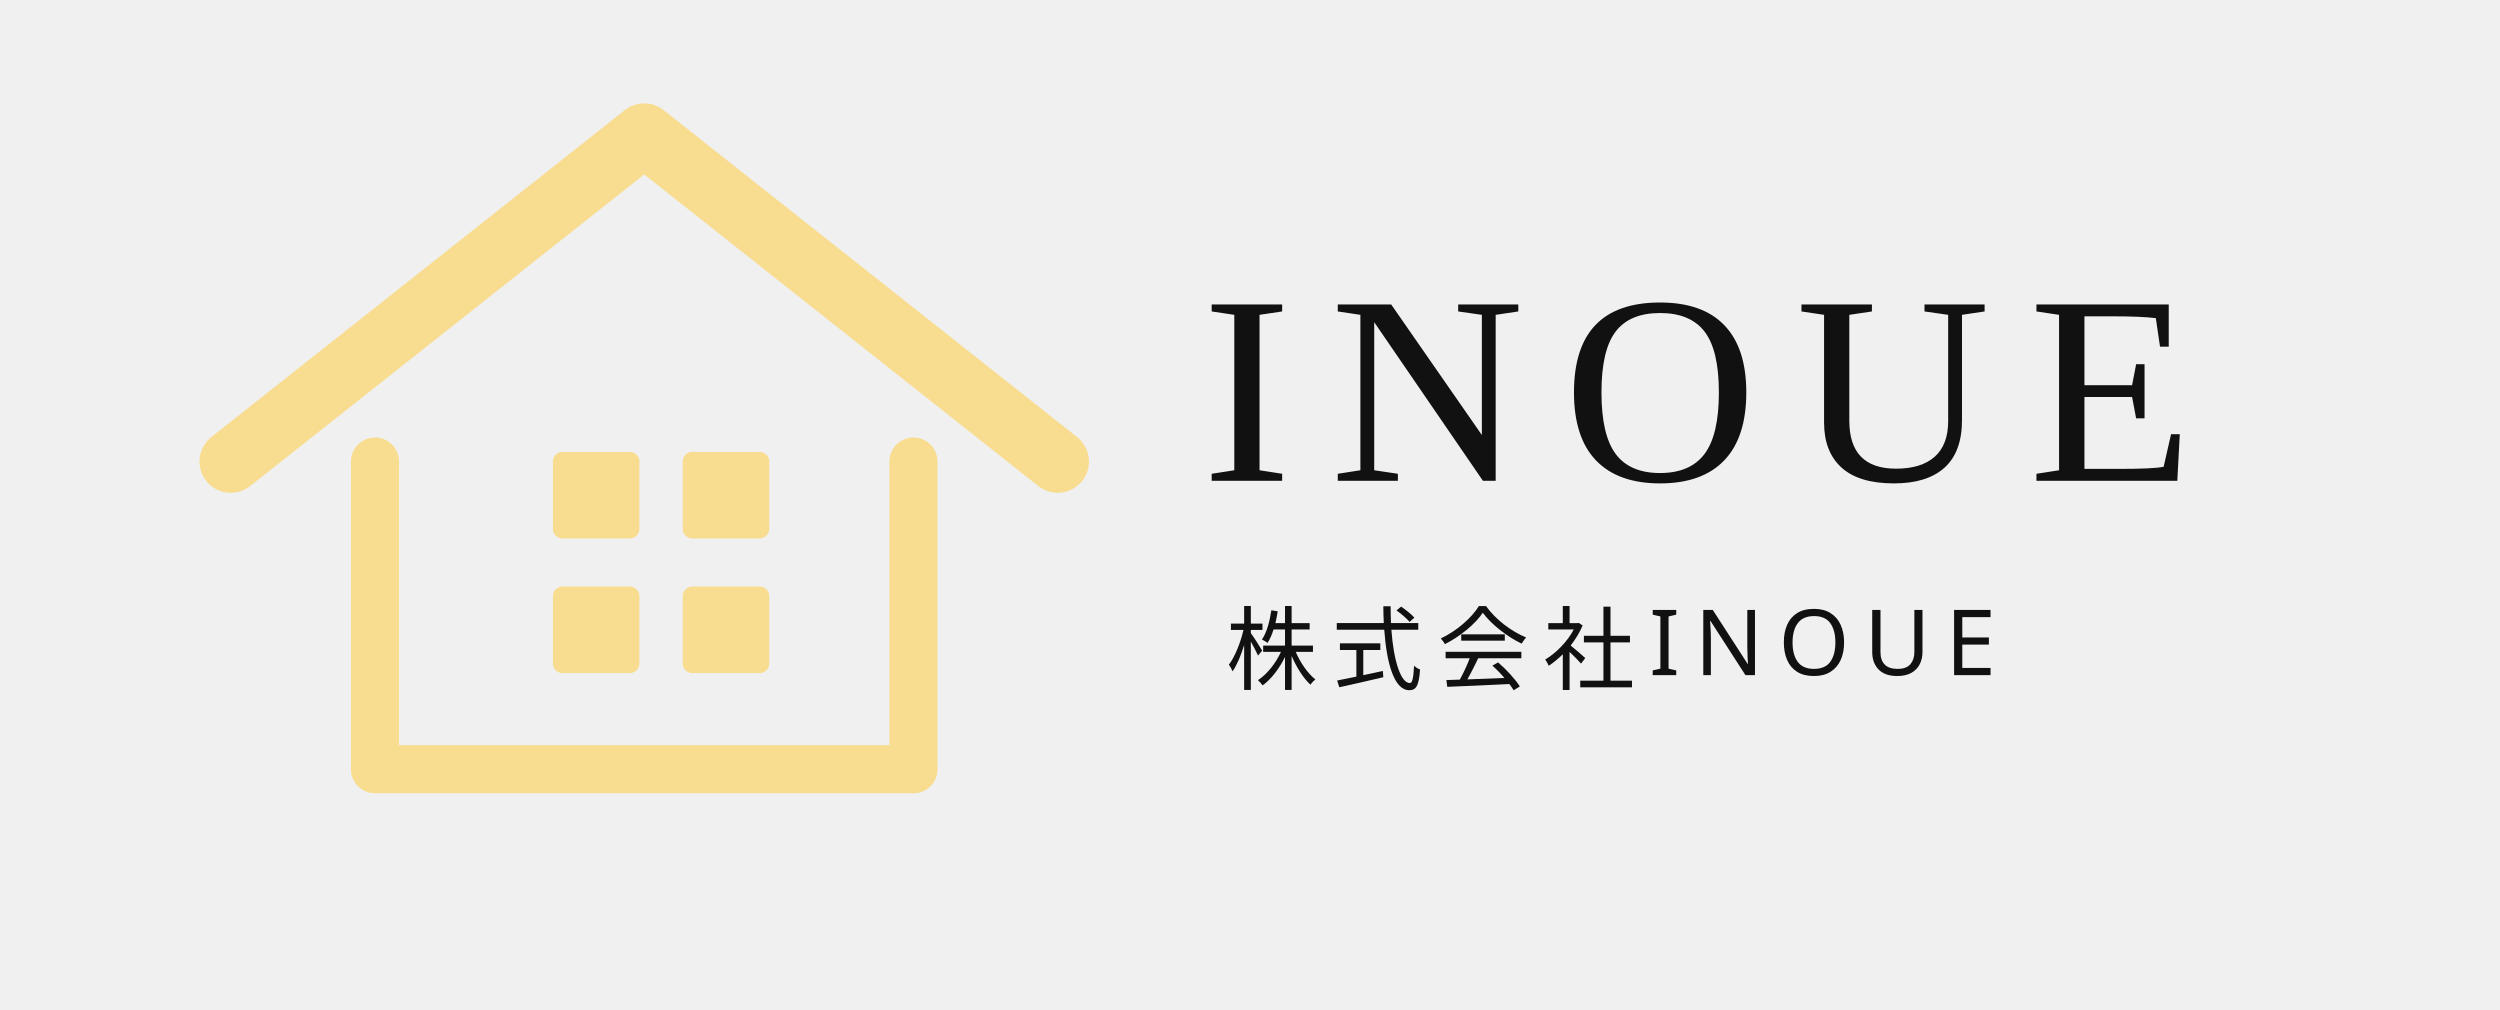
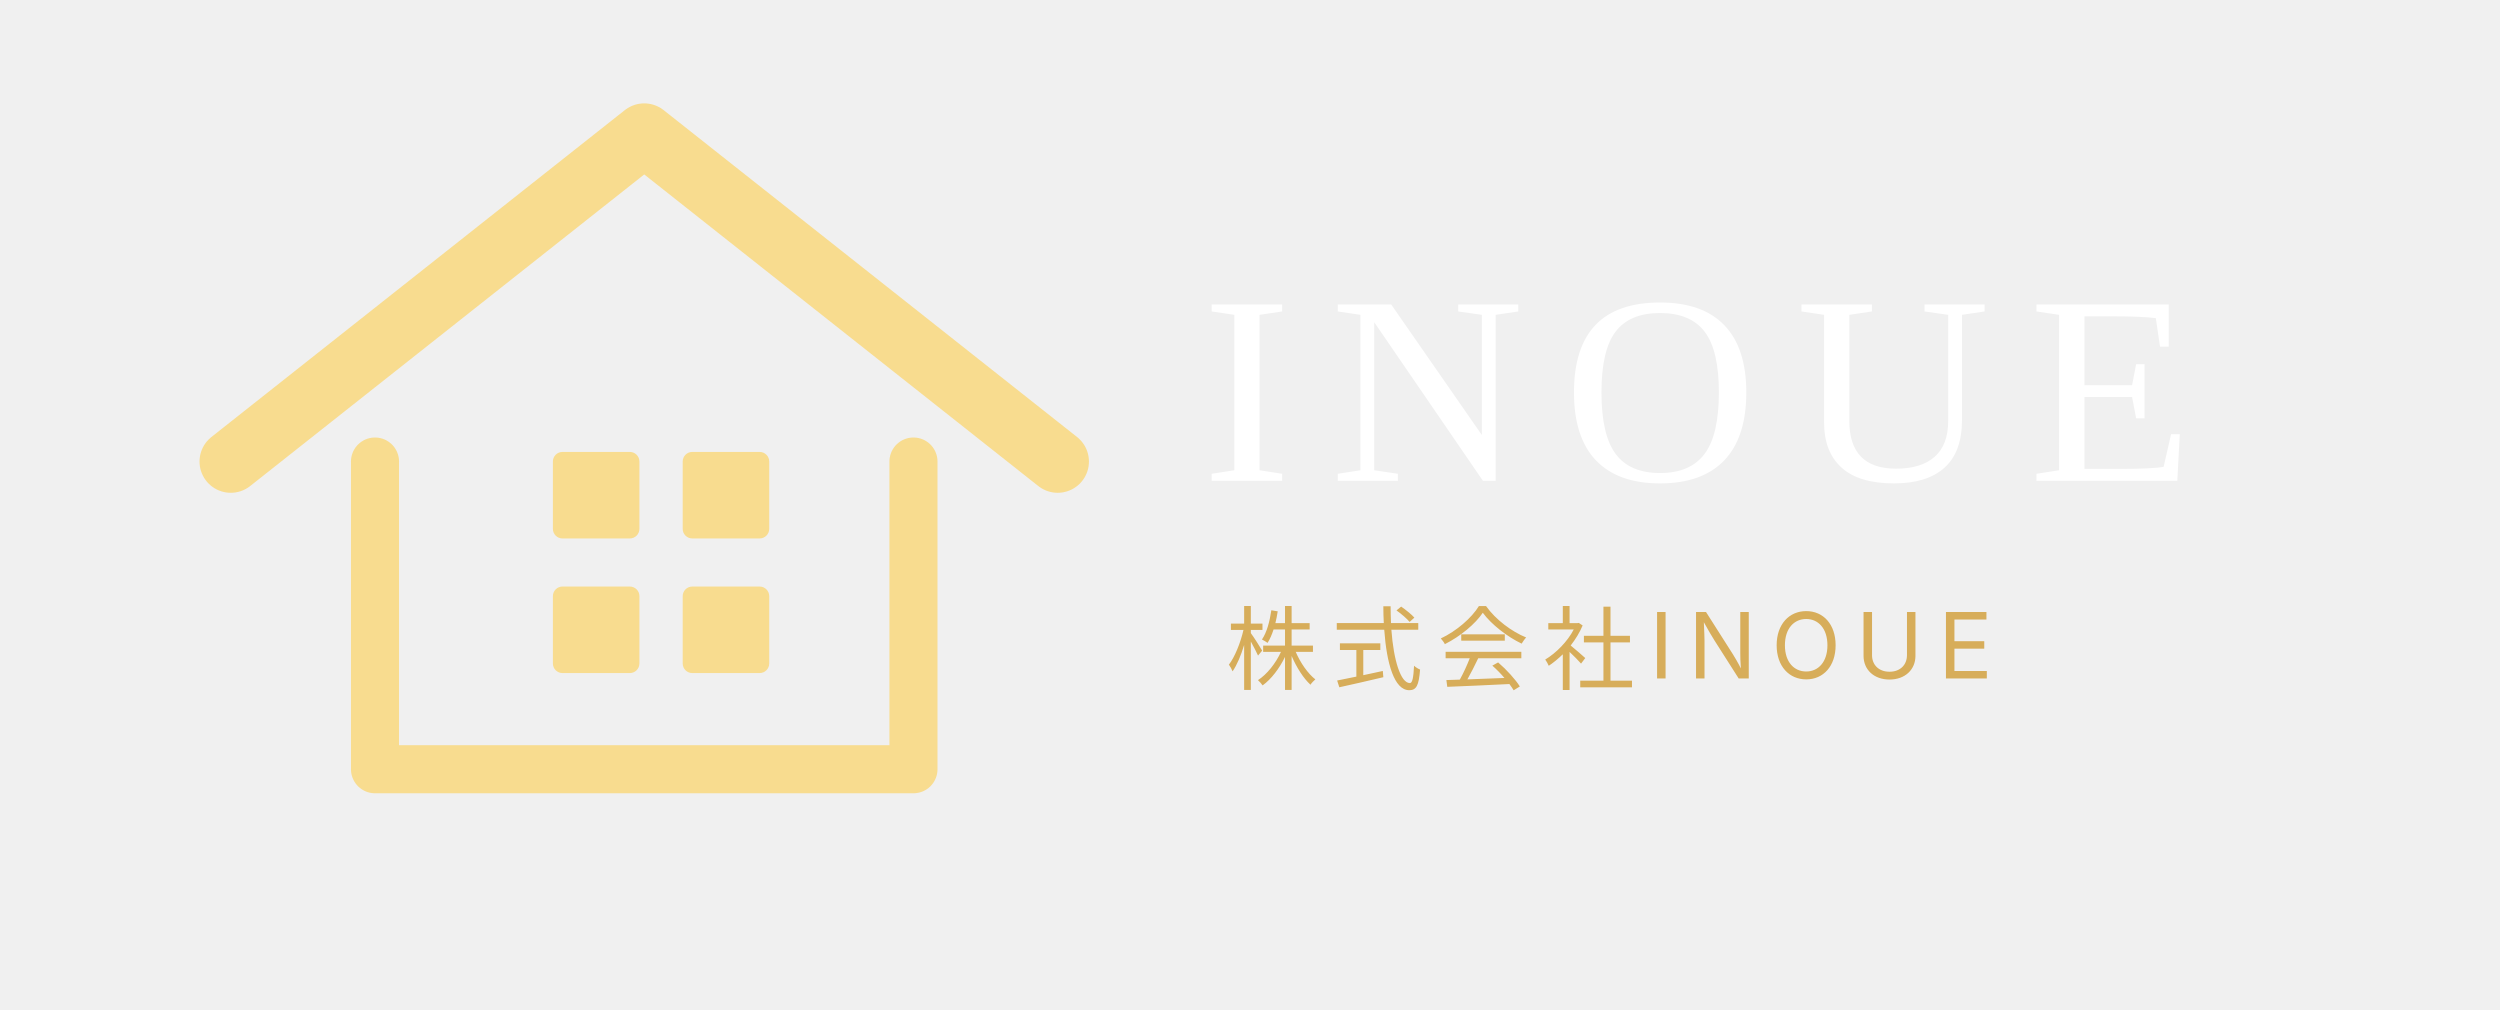
<svg xmlns="http://www.w3.org/2000/svg" viewBox="0 0 520 210">
  <defs>
    <linearGradient id="gold" x1="55" y1="18" x2="360" y2="180">
      <stop offset="0" stop-color="#f8dc8f" />
      <stop offset=".42" stop-color="#bd8d36" />
      <stop offset="1" stop-color="#7d5522" />
    </linearGradient>
  </defs>
  <rect width="520" height="210" fill="transparent" />
  <path d="M48 96 L134 28 L220 96" fill="none" stroke="url(#gold)" stroke-width="13" stroke-linecap="round" stroke-linejoin="round" />
  <path d="M78 96 V160 H190 V96" fill="none" stroke="url(#gold)" stroke-width="10" stroke-linecap="round" stroke-linejoin="round" />
  <rect x="115" y="94" width="18" height="18" rx="2" fill="url(#gold)" />
  <rect x="142" y="94" width="18" height="18" rx="2" fill="url(#gold)" />
  <rect x="115" y="122" width="18" height="18" rx="2" fill="url(#gold)" />
  <rect x="142" y="122" width="18" height="18" rx="2" fill="url(#gold)" />
-   <text x="250" y="100" font-family="Georgia, Times New Roman, serif" font-size="56" letter-spacing="8" fill="#111111">INOUE</text>
-   <text x="255" y="142" font-family="sans-serif" font-size="19" letter-spacing="3" fill="#111111">株式会社INOUE</text>
+   <text x="250" y="100" font-family="Georgia, 'Times New Roman', serif" font-size="56" letter-spacing="8" fill="#ffffff">INOUE</text>
+   <text x="255" y="142" font-family="-apple-system, BlinkMacSystemFont, 'Noto Sans JP', sans-serif" font-size="19" letter-spacing="3" fill="#d7ad5a">株式会社INOUE</text>
</svg>
